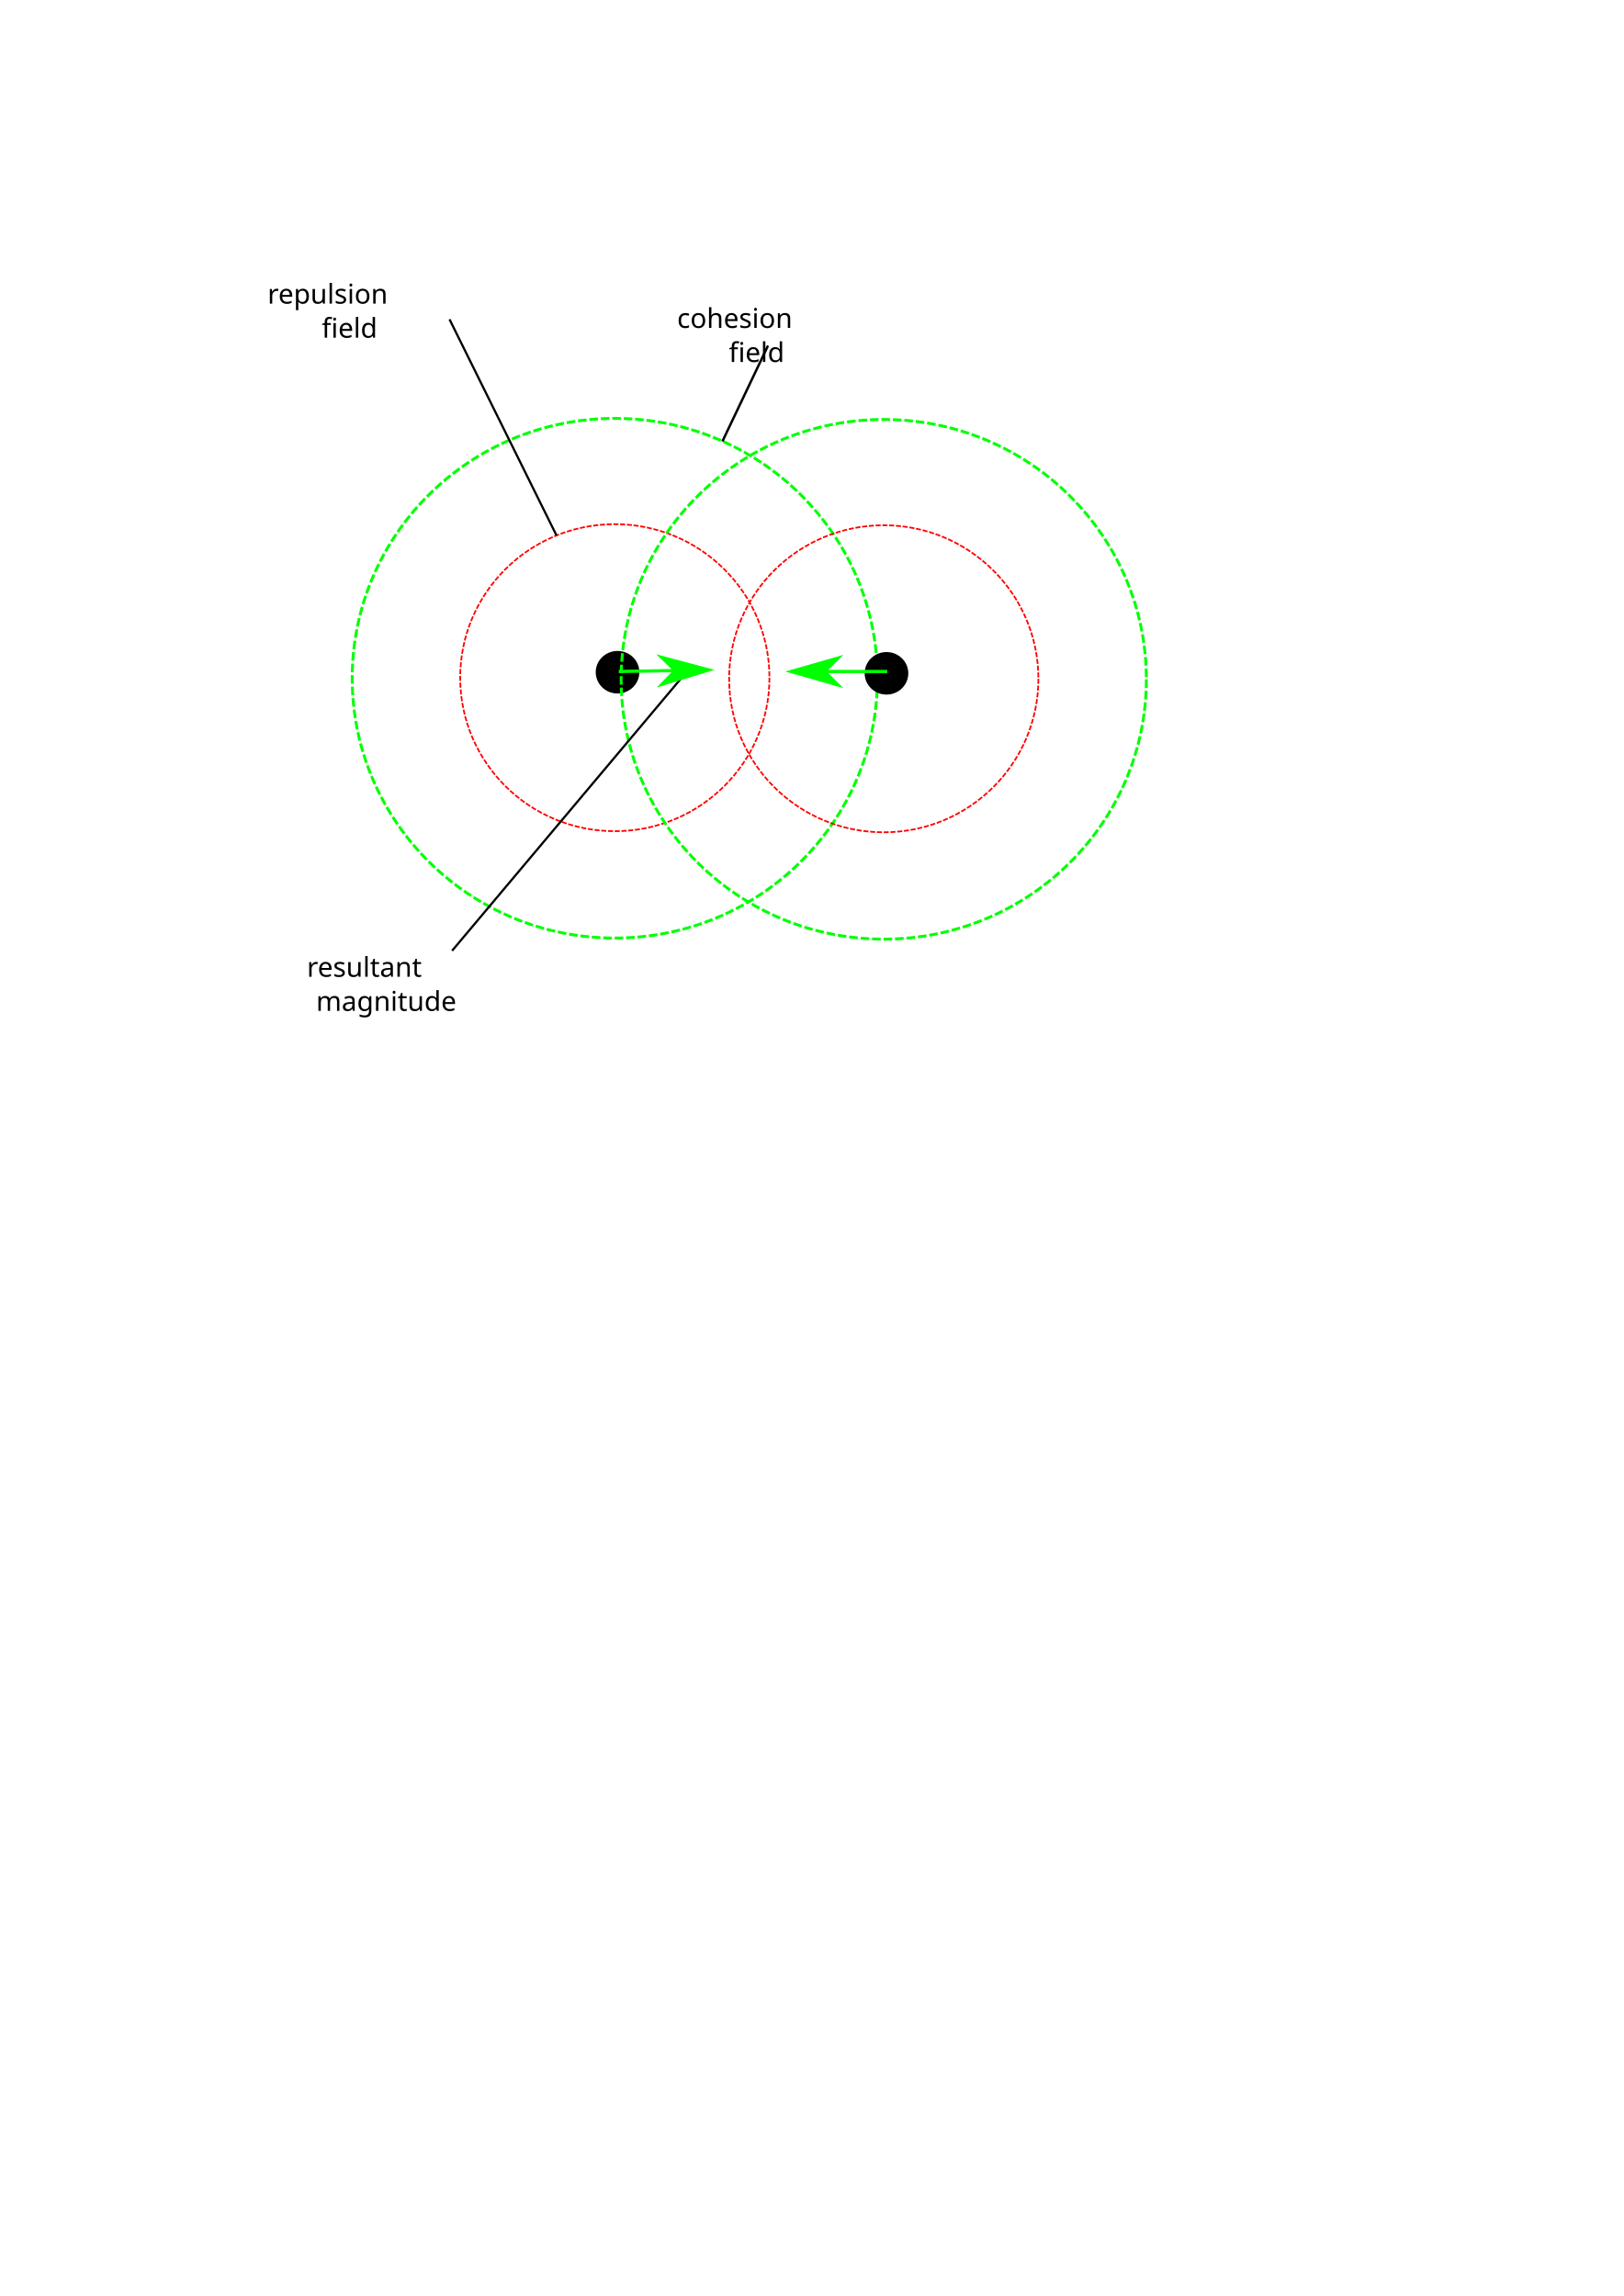
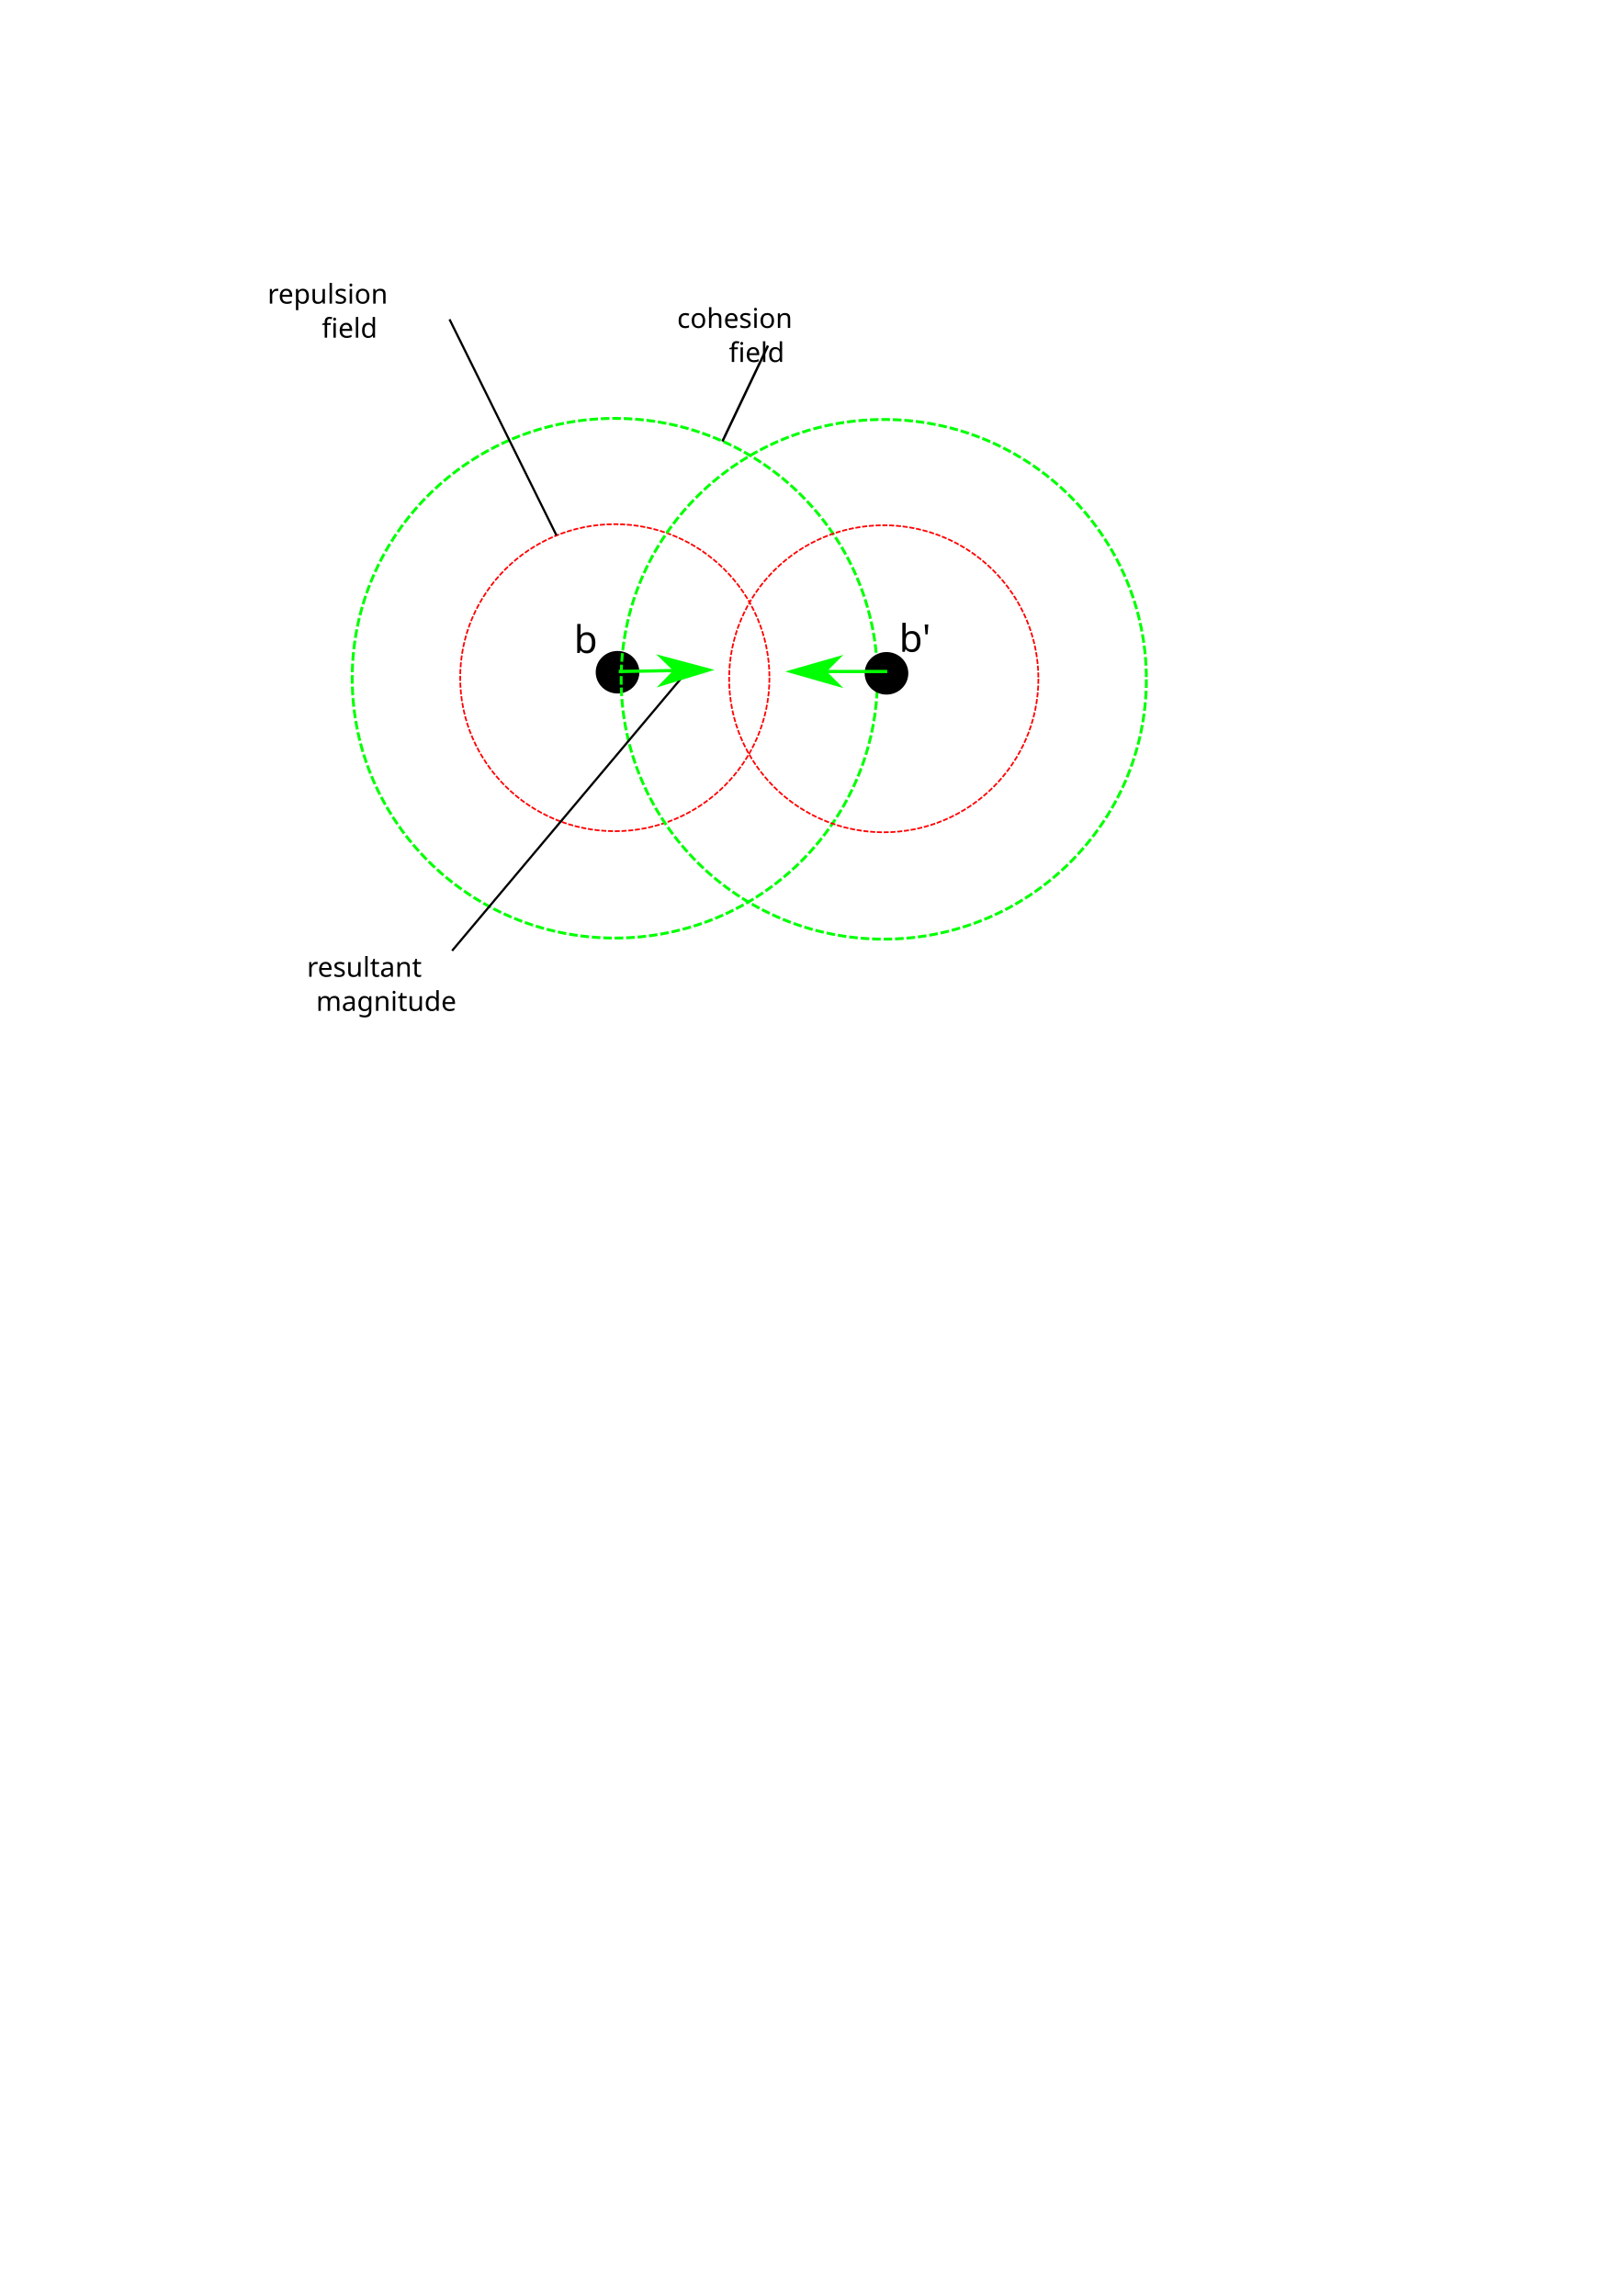
<svg xmlns="http://www.w3.org/2000/svg" width="744.094" height="1052.362" id="svg2" version="1.1">
  <defs id="defs4">
    <marker orient="auto" refY="0.0" refX="0.0" id="marker4560" style="overflow:visible;">
      <path id="path4562" d="M 0.0,0.0 L 5.0,-5.0 L -12.5,0.0 L 5.0,5.0 L 0.0,0.0 z " style="fill-rule:evenodd;stroke:#00ff00;stroke-width:1pt;stroke-opacity:1;fill:#00ff00;fill-opacity:1" transform="scale(0.8) rotate(180) translate(12.5,0)" />
    </marker>
    <marker orient="auto" refY="0.0" refX="0.0" id="marker4554" style="overflow:visible;">
      <path id="path4556" d="M 0.0,0.0 L 5.0,-5.0 L -12.5,0.0 L 5.0,5.0 L 0.0,0.0 z " style="fill-rule:evenodd;stroke:#00ff00;stroke-width:1pt;stroke-opacity:1;fill:#00ff00;fill-opacity:1" transform="scale(0.8) rotate(180) translate(12.5,0)" />
    </marker>
    <marker orient="auto" refY="0.0" refX="0.0" id="marker4528" style="overflow:visible;">
      <path id="path4275" d="M 0.0,0.0 L 5.0,-5.0 L -12.5,0.0 L 5.0,5.0 L 0.0,0.0 z " style="fill-rule:evenodd;stroke:#00ff00;stroke-width:1pt;stroke-opacity:1;fill:#00ff00;fill-opacity:1" transform="scale(0.8) rotate(180) translate(12.5,0)" />
    </marker>
    <marker orient="auto" refY="0.0" refX="0.0" id="marker4508" style="overflow:visible;">
      <path id="path4510" d="M 0.0,0.0 L 5.0,-5.0 L -12.5,0.0 L 5.0,5.0 L 0.0,0.0 z " style="fill-rule:evenodd;stroke:#00ff00;stroke-width:1pt;stroke-opacity:1;fill:#00ff00;fill-opacity:1" transform="scale(0.8) rotate(180) translate(12.5,0)" />
    </marker>
    <marker orient="auto" refY="0.0" refX="0.0" id="marker4504" style="overflow:visible">
      <path id="path4506" d="M 0.0,0.0 L 5.0,-5.0 L -12.5,0.0 L 5.0,5.0 L 0.0,0.0 z " style="fill-rule:evenodd;stroke:#00ff00;stroke-width:1pt;stroke-opacity:1;fill:#00ff00;fill-opacity:1" transform="scale(0.8) translate(12.5,0)" />
    </marker>
    <marker orient="auto" refY="0.0" refX="0.0" id="marker4500" style="overflow:visible;">
      <path id="path4502" d="M 0.0,0.0 L 5.0,-5.0 L -12.5,0.0 L 5.0,5.0 L 0.0,0.0 z " style="fill-rule:evenodd;stroke:#000000;stroke-width:1pt;stroke-opacity:1;fill:#000000;fill-opacity:1" transform="scale(0.8) rotate(180) translate(12.5,0)" />
    </marker>
    <marker orient="auto" refY="0.0" refX="0.0" id="marker4496" style="overflow:visible">
      <path id="path4498" d="M 0.0,0.0 L 5.0,-5.0 L -12.5,0.0 L 5.0,5.0 L 0.0,0.0 z " style="fill-rule:evenodd;stroke:#000000;stroke-width:1pt;stroke-opacity:1;fill:#000000;fill-opacity:1" transform="scale(0.8) translate(12.5,0)" />
    </marker>
    <marker orient="auto" refY="0.0" refX="0.0" id="marker4492" style="overflow:visible">
      <path id="path4494" d="M 0.0,0.0 L 5.0,-5.0 L -12.5,0.0 L 5.0,5.0 L 0.0,0.0 z " style="fill-rule:evenodd;stroke:#000000;stroke-width:1pt;stroke-opacity:1;fill:#000000;fill-opacity:1" transform="scale(0.8) translate(12.5,0)" />
    </marker>
    <marker orient="auto" refY="0.0" refX="0.0" id="Arrow1Mend" style="overflow:visible;">
      <path id="path4233" d="M 0.0,0.0 L 5.0,-5.0 L -12.5,0.0 L 5.0,5.0 L 0.0,0.0 z " style="fill-rule:evenodd;stroke:#000000;stroke-width:1pt;stroke-opacity:1;fill:#000000;fill-opacity:1" transform="scale(0.4) rotate(180) translate(10,0)" />
    </marker>
    <marker orient="auto" refY="0.0" refX="0.0" id="marker4487" style="overflow:visible">
      <path id="path4224" d="M 0.0,0.0 L 5.0,-5.0 L -12.5,0.0 L 5.0,5.0 L 0.0,0.0 z " style="fill-rule:evenodd;stroke:#000000;stroke-width:1pt;stroke-opacity:1;fill:#000000;fill-opacity:1" transform="scale(0.8) translate(12.5,0)" />
    </marker>
    <marker orient="auto" refY="0.0" refX="0.0" id="marker4483" style="overflow:visible;">
      <path id="path4485" d="M 0.0,0.0 L 5.0,-5.0 L -12.5,0.0 L 5.0,5.0 L 0.0,0.0 z " style="fill-rule:evenodd;stroke:#000000;stroke-width:1pt;stroke-opacity:1;fill:#000000;fill-opacity:1" transform="scale(0.8) rotate(180) translate(12.5,0)" />
    </marker>
    <marker orient="auto" refY="0.0" refX="0.0" id="marker4480" style="overflow:visible;">
      <path id="path4227" d="M 0.0,0.0 L 5.0,-5.0 L -12.5,0.0 L 5.0,5.0 L 0.0,0.0 z " style="fill-rule:evenodd;stroke:#000000;stroke-width:1pt;stroke-opacity:1;fill:#000000;fill-opacity:1" transform="scale(0.8) rotate(180) translate(12.5,0)" />
    </marker>
    <marker orient="auto" refY="0.0" refX="0.0" id="Arrow1Lend" style="overflow:visible;">
      <path id="path3957" d="M 0.0,0.0 L 5.0,-5.0 L -12.5,0.0 L 5.0,5.0 L 0.0,0.0 z " style="fill-rule:evenodd;stroke:#000000;stroke-width:1.0pt;" transform="scale(0.8) rotate(180) translate(12.5,0)" />
    </marker>
    <marker orient="auto" refY="0.0" refX="0.0" id="Arrow1Lstart" style="overflow:visible">
      <path id="path3954" d="M 0.0,0.0 L 5.0,-5.0 L -12.5,0.0 L 5.0,5.0 L 0.0,0.0 z " style="fill-rule:evenodd;stroke:#000000;stroke-width:1.0pt" transform="scale(0.8) translate(12.5,0)" />
    </marker>
    <marker orient="auto" refY="0" refX="0" id="marker4528-3" style="overflow:visible">
      <path id="path4275-6" d="M 0,0 5,-5 -12.5,0 5,5 0,0 Z" style="fill:#00ff00;fill-opacity:1;fill-rule:evenodd;stroke:#00ff00;stroke-width:1pt;stroke-opacity:1" transform="matrix(-0.8,0,0,-0.8,-10,0)" />
    </marker>
  </defs>
  <g id="layer1">
    <path style="stroke:none" id="path2985" d="m 162,151.362 a 10,9 0 1 1 -20,0 10,9 0 1 1 20,0 z" transform="matrix(1,0,0,1.083333,131,144.1365)" />
    <path style="fill:none;stroke:#ff0000;stroke-width:1;stroke-miterlimit:4;stroke-opacity:1;stroke-dasharray:3, 1;stroke-dashoffset:0" id="path3755" d="m 405.5,266.612 a 91.75,90.25 0 1 1 -183.5,0 91.75,90.25 0 1 1 183.5,0 z" transform="matrix(0.772338,0,0,0.7796345,39.42895,102.7521)" />
    <path transform="matrix(1.311632,0,0,1.319581,-129.7744,-40.95423)" style="fill:none;stroke:#00ff00;stroke-width:1;stroke-miterlimit:4;stroke-opacity:1;stroke-dasharray:3, 1;stroke-dashoffset:0;fill-opacity:1" id="path3755-2" d="m 405.5,266.612 a 91.75,90.25 0 1 1 -183.5,0 91.75,90.25 0 1 1 183.5,0 z" />
    <text xml:space="preserve" style="font-style:normal;font-weight:normal;font-size:40px;line-height:125%;font-family:Sans;text-align:center;letter-spacing:0px;word-spacing:0px;text-anchor:middle;fill:#000000;fill-opacity:1;stroke:none" x="372.746" y="150.291" id="text3775">
      <tspan x="374.736" y="150.291" style="font-size:12.5px;text-align:center;text-anchor:middle" id="tspan4266">cohesion </tspan>
      <tspan x="372.746" y="165.916" style="font-size:12.5px;text-align:center;text-anchor:middle" id="tspan4270">field</tspan>
    </text>
    <path style="fill:none;stroke:#000000;stroke-width:1.099px;stroke-linecap:butt;stroke-linejoin:miter;stroke-opacity:1" d="m 351.951,158.412 -20.901,43.901" id="path3779" />
    <text xml:space="preserve" style="font-style:normal;font-weight:normal;font-size:40px;line-height:125%;font-family:Sans;text-align:center;letter-spacing:0px;word-spacing:0px;text-anchor:middle;fill:#000000;fill-opacity:1;stroke:none" x="186.185" y="139.155" id="text3775-2">
      <tspan id="tspan3777-0" x="188.175" y="139.155" style="font-size:12.5px;text-align:center;text-anchor:middle">repulsion </tspan>
      <tspan x="186.185" y="154.78" style="font-size:12.5px;text-align:center;text-anchor:middle" id="tspan4260">field</tspan>
    </text>
    <ellipse style="stroke:none" id="path2985-3" cx="406.25" cy="308.612" rx="10" ry="9.75" />
    <ellipse style="fill:none;stroke:#ff0000;stroke-width:0.776;stroke-miterlimit:4;stroke-dasharray:2.328, 0.776;stroke-dashoffset:0;stroke-opacity:1" id="path3755-8" cx="405" cy="311.112" rx="70.862" ry="70.362" />
    <ellipse style="fill:none;fill-opacity:1;stroke:#00ff00;stroke-width:1.316;stroke-miterlimit:4;stroke-dasharray:3.947, 1.316;stroke-dashoffset:0;stroke-opacity:1" id="path3755-2-4" cx="405" cy="311.362" rx="120.342" ry="119.092" />
    <path style="fill:none;stroke:#000000;stroke-width:1px;stroke-linecap:butt;stroke-linejoin:miter;stroke-opacity:1" d="m 206,146.362 49,99" id="path3831" />
    <text xml:space="preserve" style="font-style:normal;font-weight:normal;font-size:40px;line-height:125%;font-family:Sans;text-align:center;letter-spacing:0px;word-spacing:0px;text-anchor:middle;fill:#000000;fill-opacity:1;stroke:none" x="203.012" y="447.699" id="text3775-2-2">
      <tspan id="tspan3777-0-2" x="205.001" y="447.699" style="font-size:12.5px;text-align:center;text-anchor:middle">resultant </tspan>
      <tspan x="203.012" y="463.324" style="font-size:12.5px;text-align:center;text-anchor:middle" id="tspan4272">magnitude</tspan>
    </text>
    <path style="fill:none;fill-rule:evenodd;stroke:#000000;stroke-width:1px;stroke-linecap:butt;stroke-linejoin:miter;stroke-opacity:1" d="M 207.182,435.765 315.37,307.072" id="path4252" />
    <path style="fill:#00ff00;fill-rule:evenodd;stroke:#00ff00;stroke-width:1.5;stroke-linecap:butt;stroke-linejoin:miter;stroke-opacity:1;fill-opacity:1;marker-end:url(#marker4554);stroke-miterlimit:4;stroke-dasharray:none" d="m 283.55,307.779 41.012,-0.707" id="path4552" />
    <path style="fill:#00ff00;fill-rule:evenodd;stroke:#00ff00;stroke-width:1.5;stroke-linecap:butt;stroke-linejoin:miter;stroke-opacity:1;fill-opacity:1;marker-end:url(#marker4560);stroke-miterlimit:4;stroke-dasharray:none" d="m 406.586,307.779 -43.841,0" id="path4558" />
+     <text xml:space="preserve" style="font-style:normal;font-weight:normal;font-size:40px;line-height:125%;font-family:Sans;letter-spacing:0px;word-spacing:0px;fill:#000000;fill-opacity:1;stroke:none;stroke-width:1px;stroke-linecap:butt;stroke-linejoin:miter;stroke-opacity:1" x="263.044" y="299.293" id="text4284">
+       <tspan id="tspan4286" x="263.044" y="299.293" style="font-style:normal;font-variant:normal;font-weight:normal;font-stretch:normal;font-size:17.5px;font-family:sans-serif;-inkscape-font-specification:sans-serif">b</tspan>
+     </text>
+     <text xml:space="preserve" style="font-style:normal;font-weight:normal;font-size:40px;line-height:125%;font-family:Sans;letter-spacing:0px;word-spacing:0px;fill:#000000;fill-opacity:1;stroke:none;stroke-width:1px;stroke-linecap:butt;stroke-linejoin:miter;stroke-opacity:1" x="412.03" y="298.746" id="text4284-0">
+       <tspan id="tspan4286-9" x="412.03" y="298.746" style="font-style:normal;font-variant:normal;font-weight:normal;font-stretch:normal;font-size:17.5px;font-family:sans-serif;-inkscape-font-specification:sans-serif">b'</tspan>
+     </text>
  </g>
</svg>
